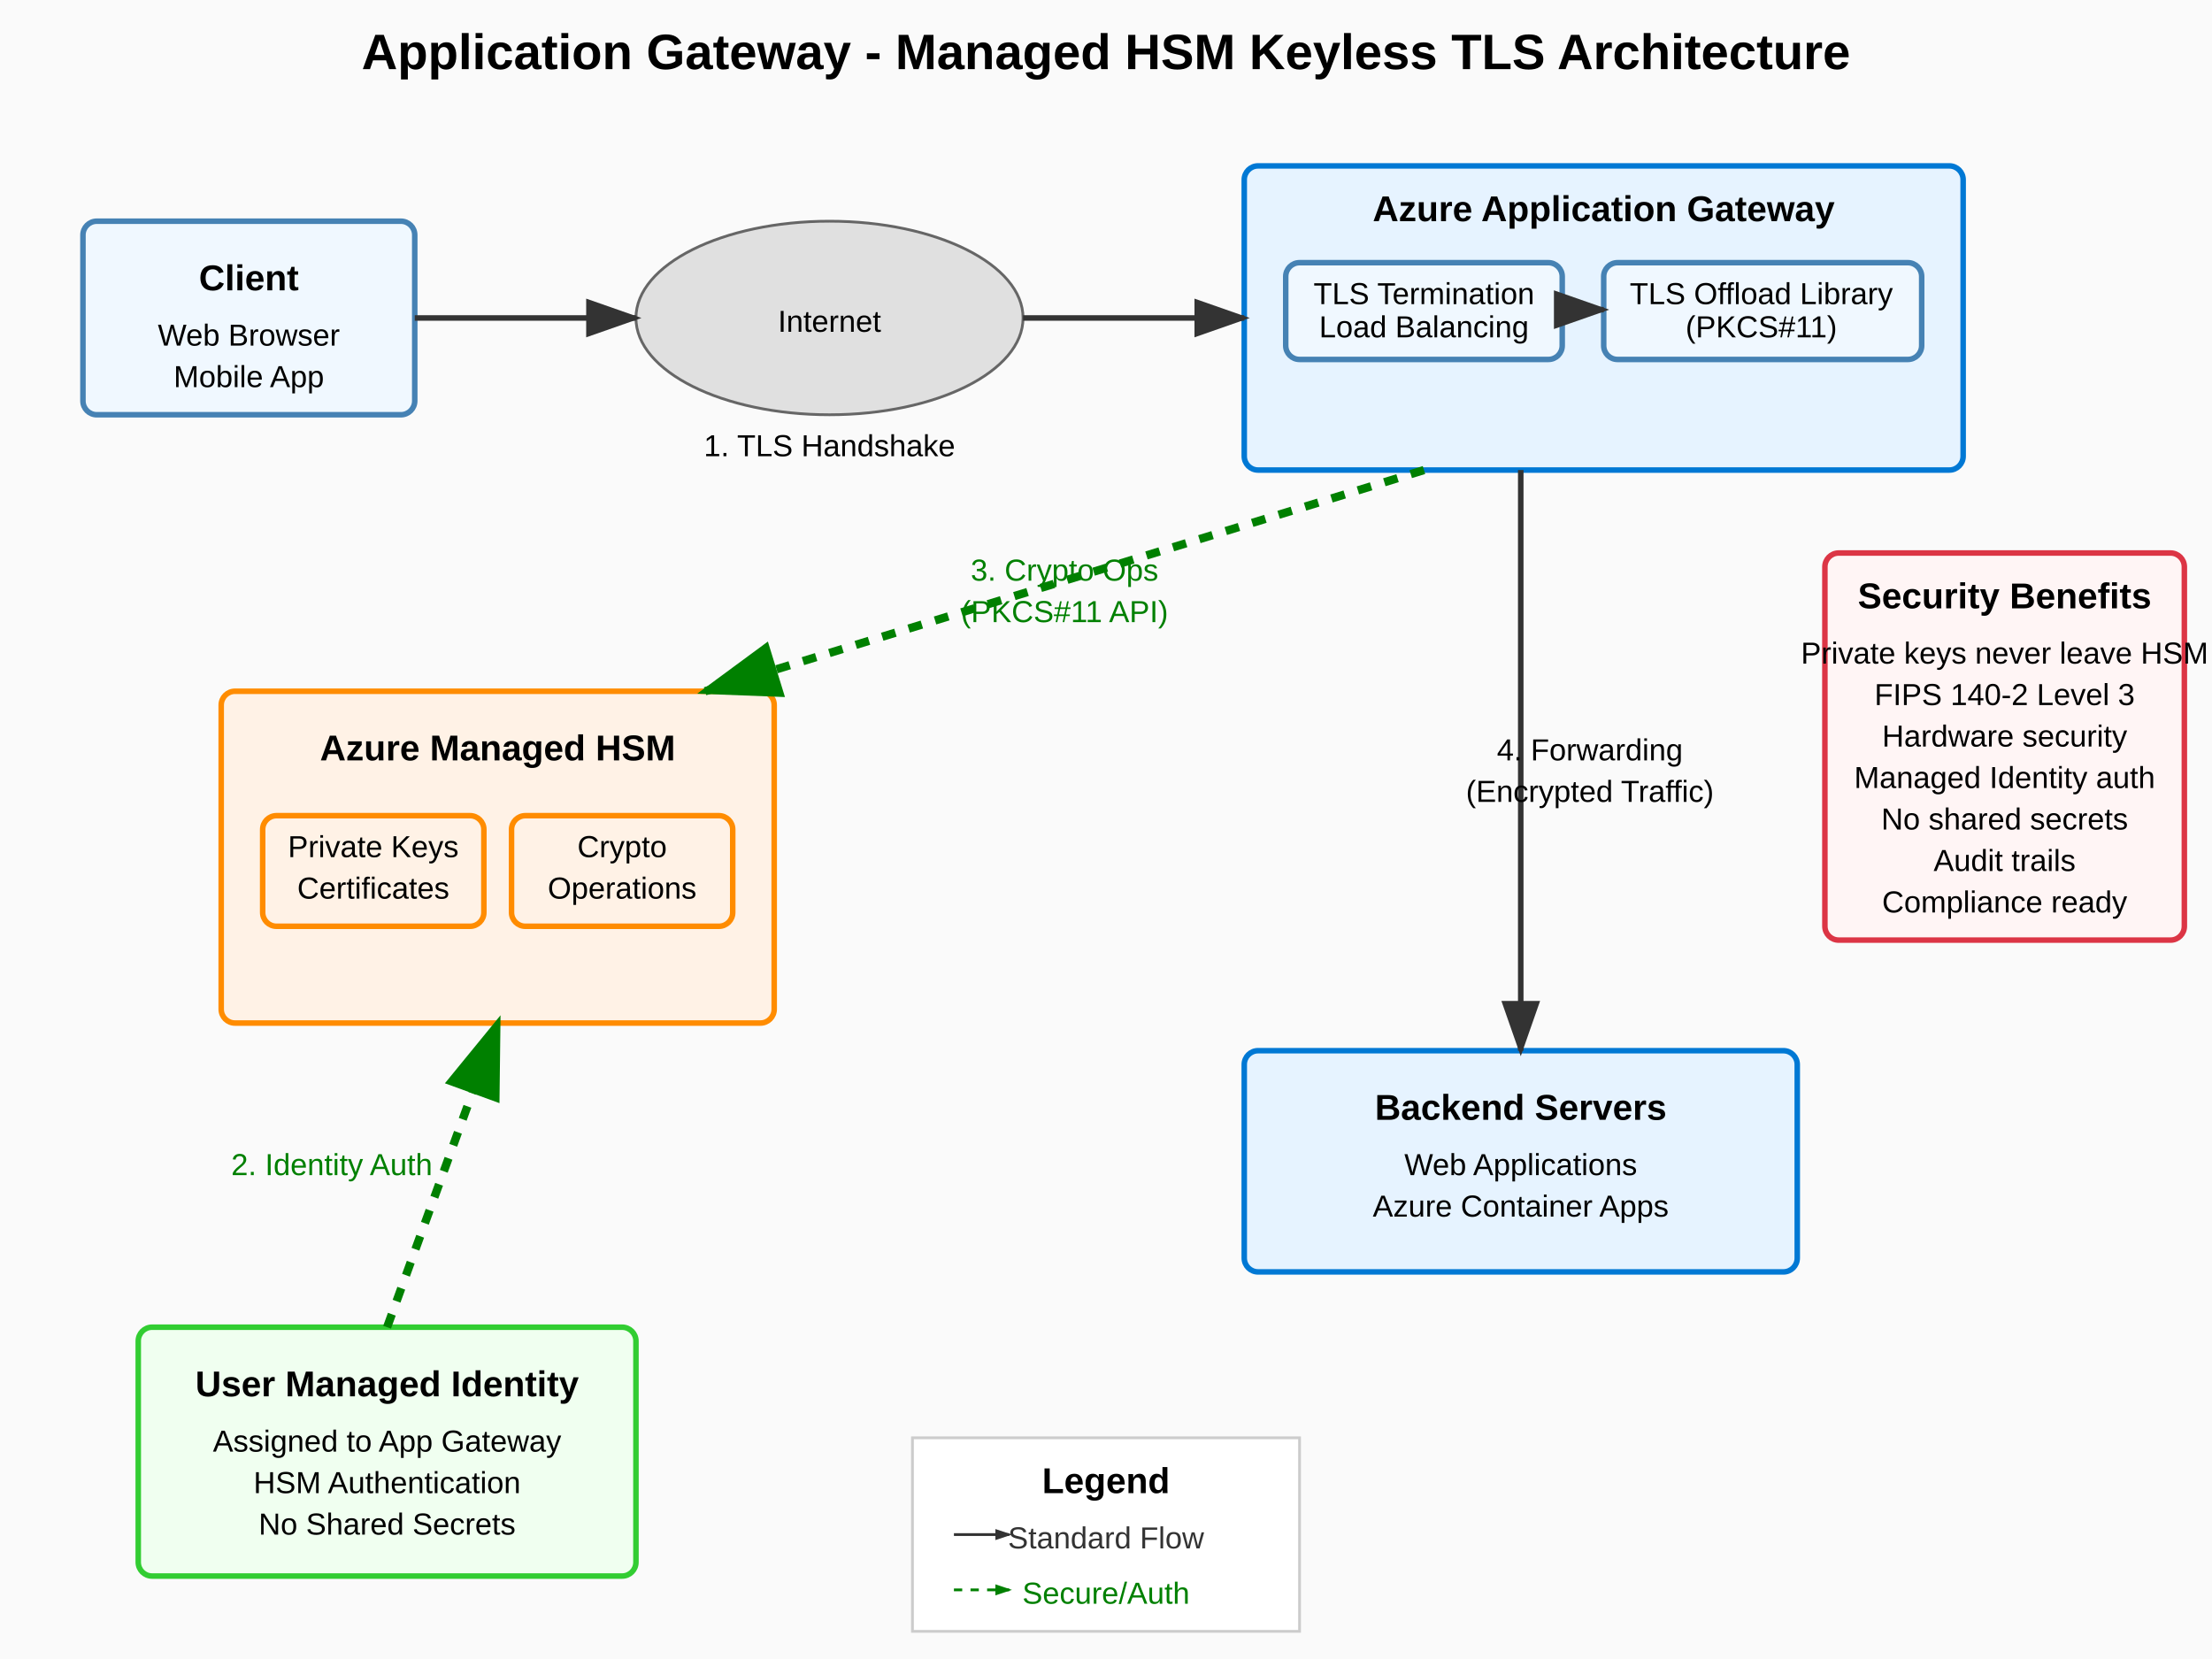
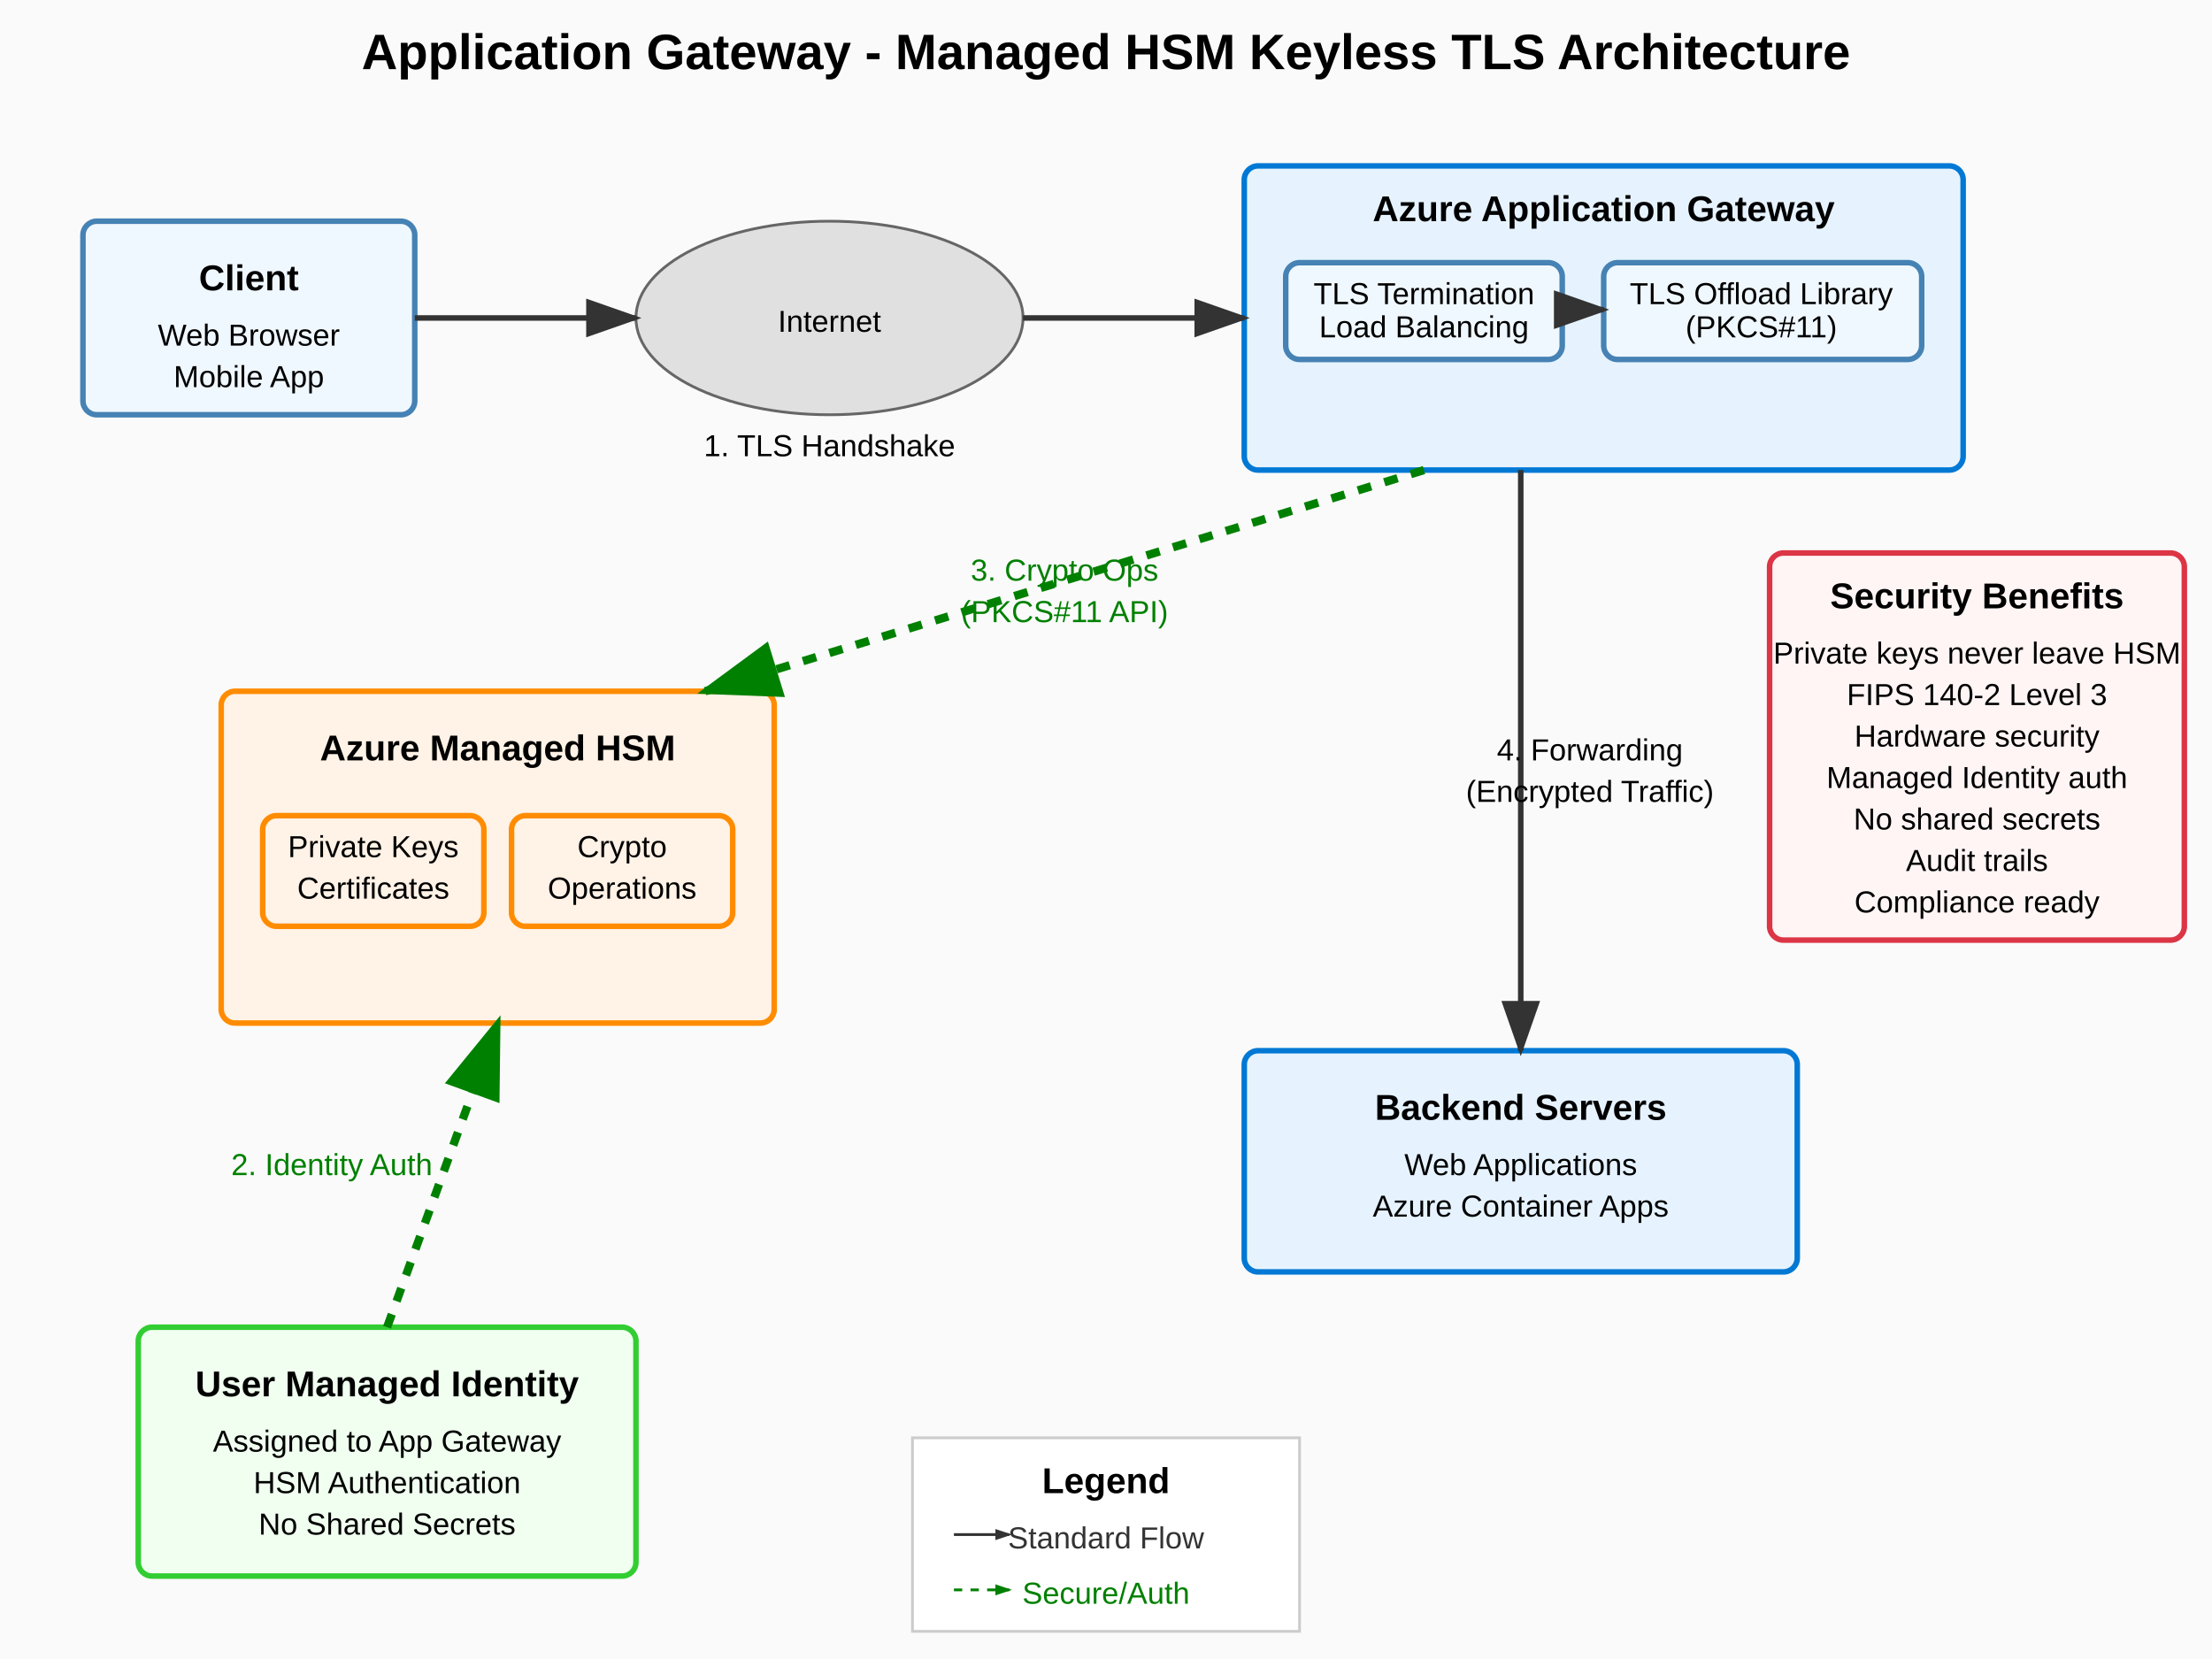
<svg xmlns="http://www.w3.org/2000/svg" width="800" height="600">
  <defs>
    <style>
      .box { fill: #f0f8ff; stroke: #4682b4; stroke-width: 2; rx: 5; }
      .azure-box { fill: #e6f3ff; stroke: #0078d4; stroke-width: 2; rx: 5; }
      .hsm-box { fill: #fff2e6; stroke: #ff8c00; stroke-width: 2; rx: 5; }
      .identity-box { fill: #f0fff0; stroke: #32cd32; stroke-width: 2; rx: 5; }
      .benefits-box { fill: #fff5f5; stroke: #dc3545; stroke-width: 2; rx: 5; }
      .features-box { fill: #f8f9fa; stroke: #6c757d; stroke-width: 2; rx: 5; }
      .text { font-family: Arial, sans-serif; font-size: 11px; text-anchor: middle; }
      .title { font-family: Arial, sans-serif; font-size: 13px; font-weight: bold; text-anchor: middle; }
      .main-title { font-family: Arial, sans-serif; font-size: 18px; font-weight: bold; text-anchor: middle; }
      .arrow { stroke: #333; stroke-width: 2; marker-end: url(#arrowhead); }
      .secure-arrow { stroke: #008000; stroke-width: 3; stroke-dasharray: 5,5; marker-end: url(#arrowhead-secure); }
      .legend-arrow { stroke: #333; stroke-width: 1; marker-end: url(#legend-arrowhead); }
      .legend-secure-arrow { stroke: #008000; stroke-width: 1; stroke-dasharray: 3,3; marker-end: url(#legend-arrowhead-secure); }
    </style>
    <marker id="arrowhead" markerWidth="10" markerHeight="7" refX="9" refY="3.5" orient="auto">
      <polygon points="0 0, 10 3.5, 0 7" fill="#333" />
    </marker>
    <marker id="arrowhead-secure" markerWidth="10" markerHeight="7" refX="9" refY="3.5" orient="auto">
      <polygon points="0 0, 10 3.5, 0 7" fill="#008000" />
    </marker>
    <marker id="legend-arrowhead" markerWidth="6" markerHeight="4" refX="5" refY="2" orient="auto">
      <polygon points="0 0, 6 2, 0 4" fill="#333" />
    </marker>
    <marker id="legend-arrowhead-secure" markerWidth="6" markerHeight="4" refX="5" refY="2" orient="auto">
      <polygon points="0 0, 6 2, 0 4" fill="#008000" />
    </marker>
  </defs>
  <rect x="0" y="0" width="800" height="600" fill="#fafafa" />
  <text x="400" y="25" class="main-title">Application Gateway - Managed HSM Keyless TLS Architecture</text>
  <rect x="30" y="80" width="120" height="70" class="box" />
  <text x="90" y="105" class="title">Client</text>
  <text x="90" y="125" class="text">Web Browser</text>
  <text x="90" y="140" class="text">Mobile App</text>
  <ellipse cx="300" cy="115" rx="70" ry="35" fill="#e0e0e0" stroke="#666" stroke-width="1" />
  <text x="300" y="120" class="text">Internet</text>
  <rect x="450" y="60" width="260" height="110" class="azure-box" />
  <text x="580" y="80" class="title">Azure Application Gateway</text>
  <rect x="465" y="95" width="100" height="35" class="box" />
  <text x="515" y="110" class="text">TLS Termination</text>
  <text x="515" y="122" class="text">Load Balancing</text>
  <rect x="580" y="95" width="115" height="35" class="box" />
  <text x="637" y="110" class="text">TLS Offload Library</text>
  <text x="637" y="122" class="text">(PKCS#11)</text>
  <rect x="80" y="250" width="200" height="120" class="hsm-box" />
  <text x="180" y="275" class="title">Azure Managed HSM</text>
  <rect x="95" y="295" width="80" height="40" class="hsm-box" />
  <text x="135" y="310" class="text">Private Keys</text>
  <text x="135" y="325" class="text">Certificates</text>
  <rect x="185" y="295" width="80" height="40" class="hsm-box" />
  <text x="225" y="310" class="text">Crypto</text>
  <text x="225" y="325" class="text">Operations</text>
  <rect x="450" y="380" width="200" height="80" class="azure-box" />
  <text x="550" y="405" class="title">Backend Servers</text>
  <text x="550" y="425" class="text">Web Applications</text>
  <text x="550" y="440" class="text">Azure Container Apps</text>
  <rect x="50" y="480" width="180" height="90" class="identity-box" />
  <text x="140" y="505" class="title">User Managed Identity</text>
  <text x="140" y="525" class="text">Assigned to App Gateway</text>
  <text x="140" y="540" class="text">HSM Authentication</text>
  <text x="140" y="555" class="text">No Shared Secrets</text>
  <line x1="150" y1="115" x2="230" y2="115" class="arrow" />
  <text x="300" y="165" class="text">1. TLS Handshake</text>
  <line x1="370" y1="115" x2="450" y2="115" class="arrow" />
  <line x1="565" y1="112" x2="580" y2="112" class="arrow" />
  <line x1="515" y1="170" x2="255" y2="250" class="secure-arrow" />
  <text x="385" y="210" class="text" fill="#008000">3. Crypto Ops</text>
  <text x="385" y="225" class="text" fill="#008000">(PKCS#11 API)</text>
  <line x1="140" y1="480" x2="180" y2="370" class="secure-arrow" />
  <text x="120" y="425" class="text" fill="#008000">2. Identity Auth</text>
  <line x1="550" y1="170" x2="550" y2="380" class="arrow" />
  <text x="575" y="275" class="text">4. Forwarding</text>
  <text x="575" y="290" class="text">(Encrypted Traffic)</text>
-   <rect x="660" y="200" width="130" height="140" class="benefits-box" />
-   <text x="725" y="220" class="title">Security Benefits</text>
-   <text x="725" y="240" class="text">Private keys never leave HSM</text>
-   <text x="725" y="255" class="text">FIPS 140-2 Level 3</text>
-   <text x="725" y="270" class="text">Hardware security</text>
-   <text x="725" y="285" class="text">Managed Identity auth</text>
-   <text x="725" y="300" class="text">No shared secrets</text>
-   <text x="725" y="315" class="text">Audit trails</text>
-   <text x="725" y="330" class="text">Compliance ready</text>
+   <rect x="640" y="200" width="150" height="140" class="benefits-box" />
+   <text x="715" y="220" class="title">Security Benefits</text>
+   <text x="715" y="240" class="text">Private keys never leave HSM</text>
+   <text x="715" y="255" class="text">FIPS 140-2 Level 3</text>
+   <text x="715" y="270" class="text">Hardware security</text>
+   <text x="715" y="285" class="text">Managed Identity auth</text>
+   <text x="715" y="300" class="text">No shared secrets</text>
+   <text x="715" y="315" class="text">Audit trails</text>
+   <text x="715" y="330" class="text">Compliance ready</text>
  <rect x="330" y="520" width="140" height="70" fill="#ffffff" stroke="#ccc" stroke-width="1" />
  <text x="400" y="540" class="title">Legend</text>
  <line x1="345" y1="555" x2="365" y2="555" class="legend-arrow" />
  <text x="400" y="560" class="text" fill="#333">Standard Flow</text>
  <line x1="345" y1="575" x2="365" y2="575" class="legend-secure-arrow" />
  <text x="400" y="580" class="text" fill="#008000">Secure/Auth</text>
</svg>
